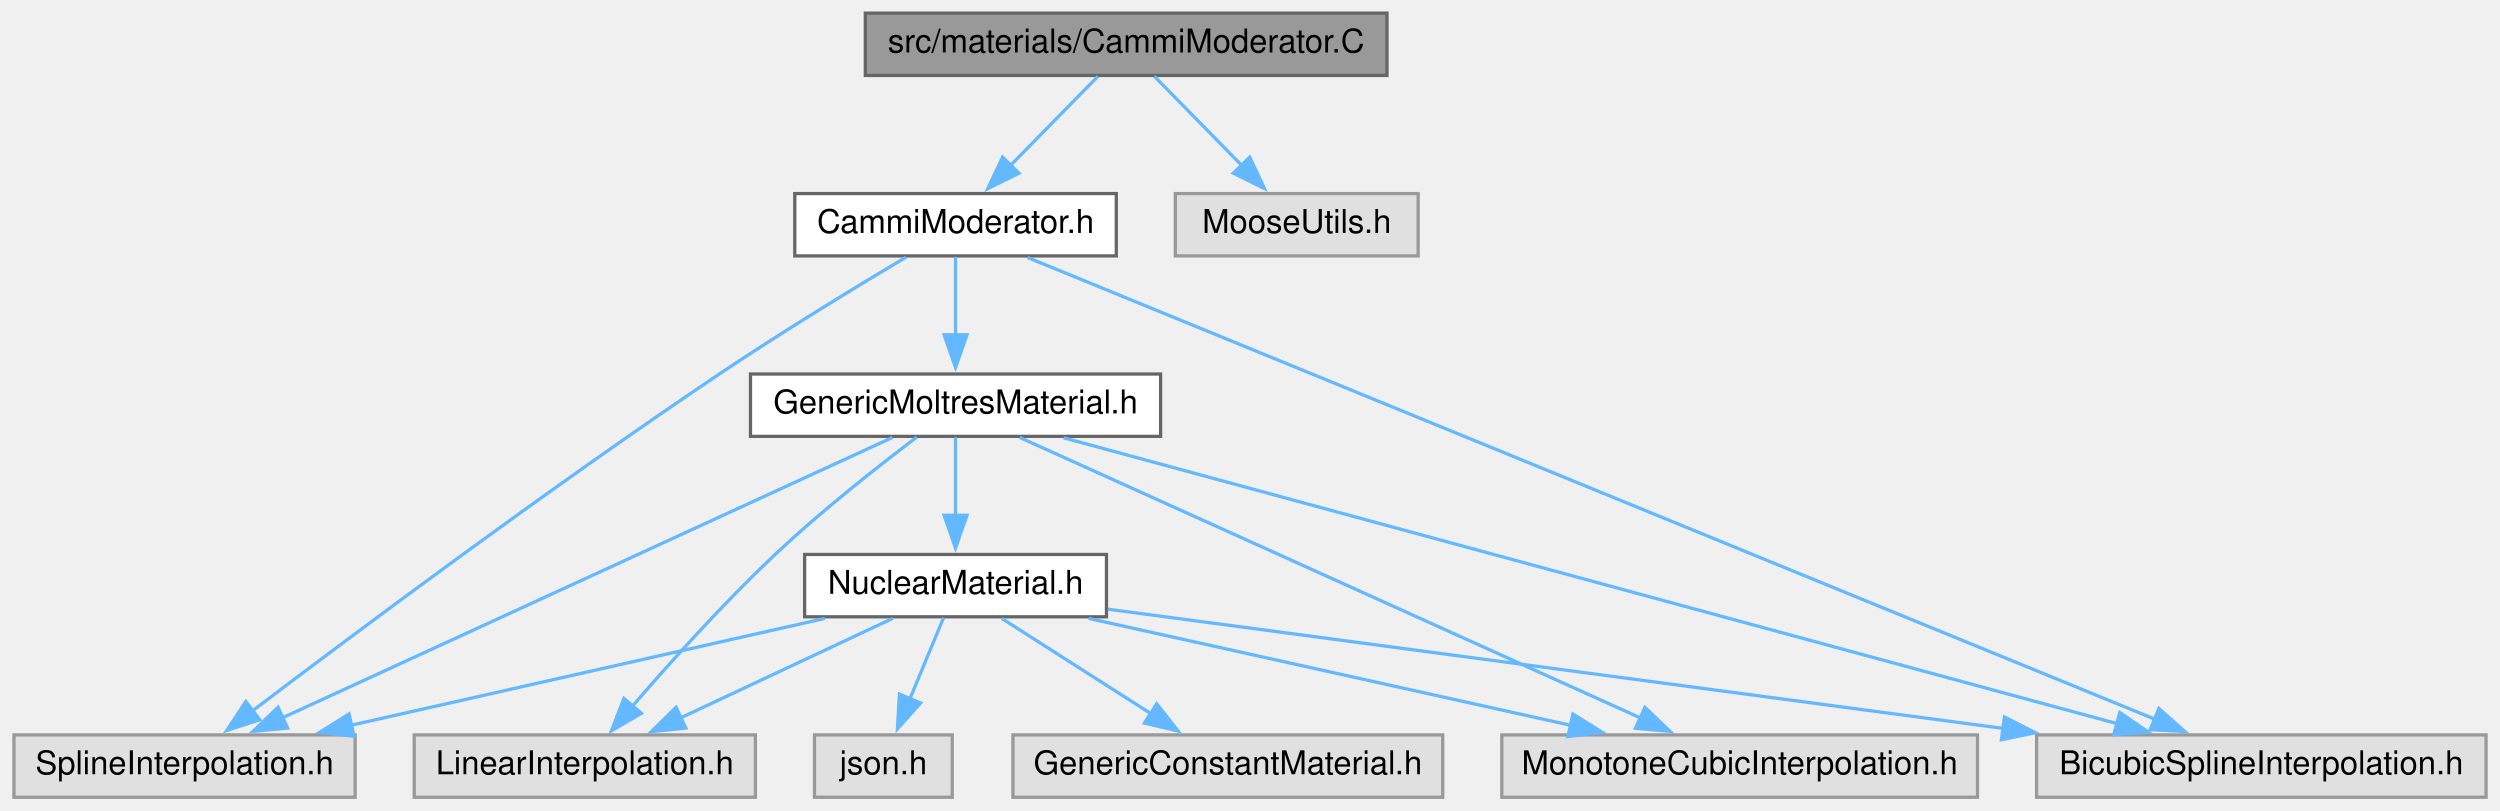
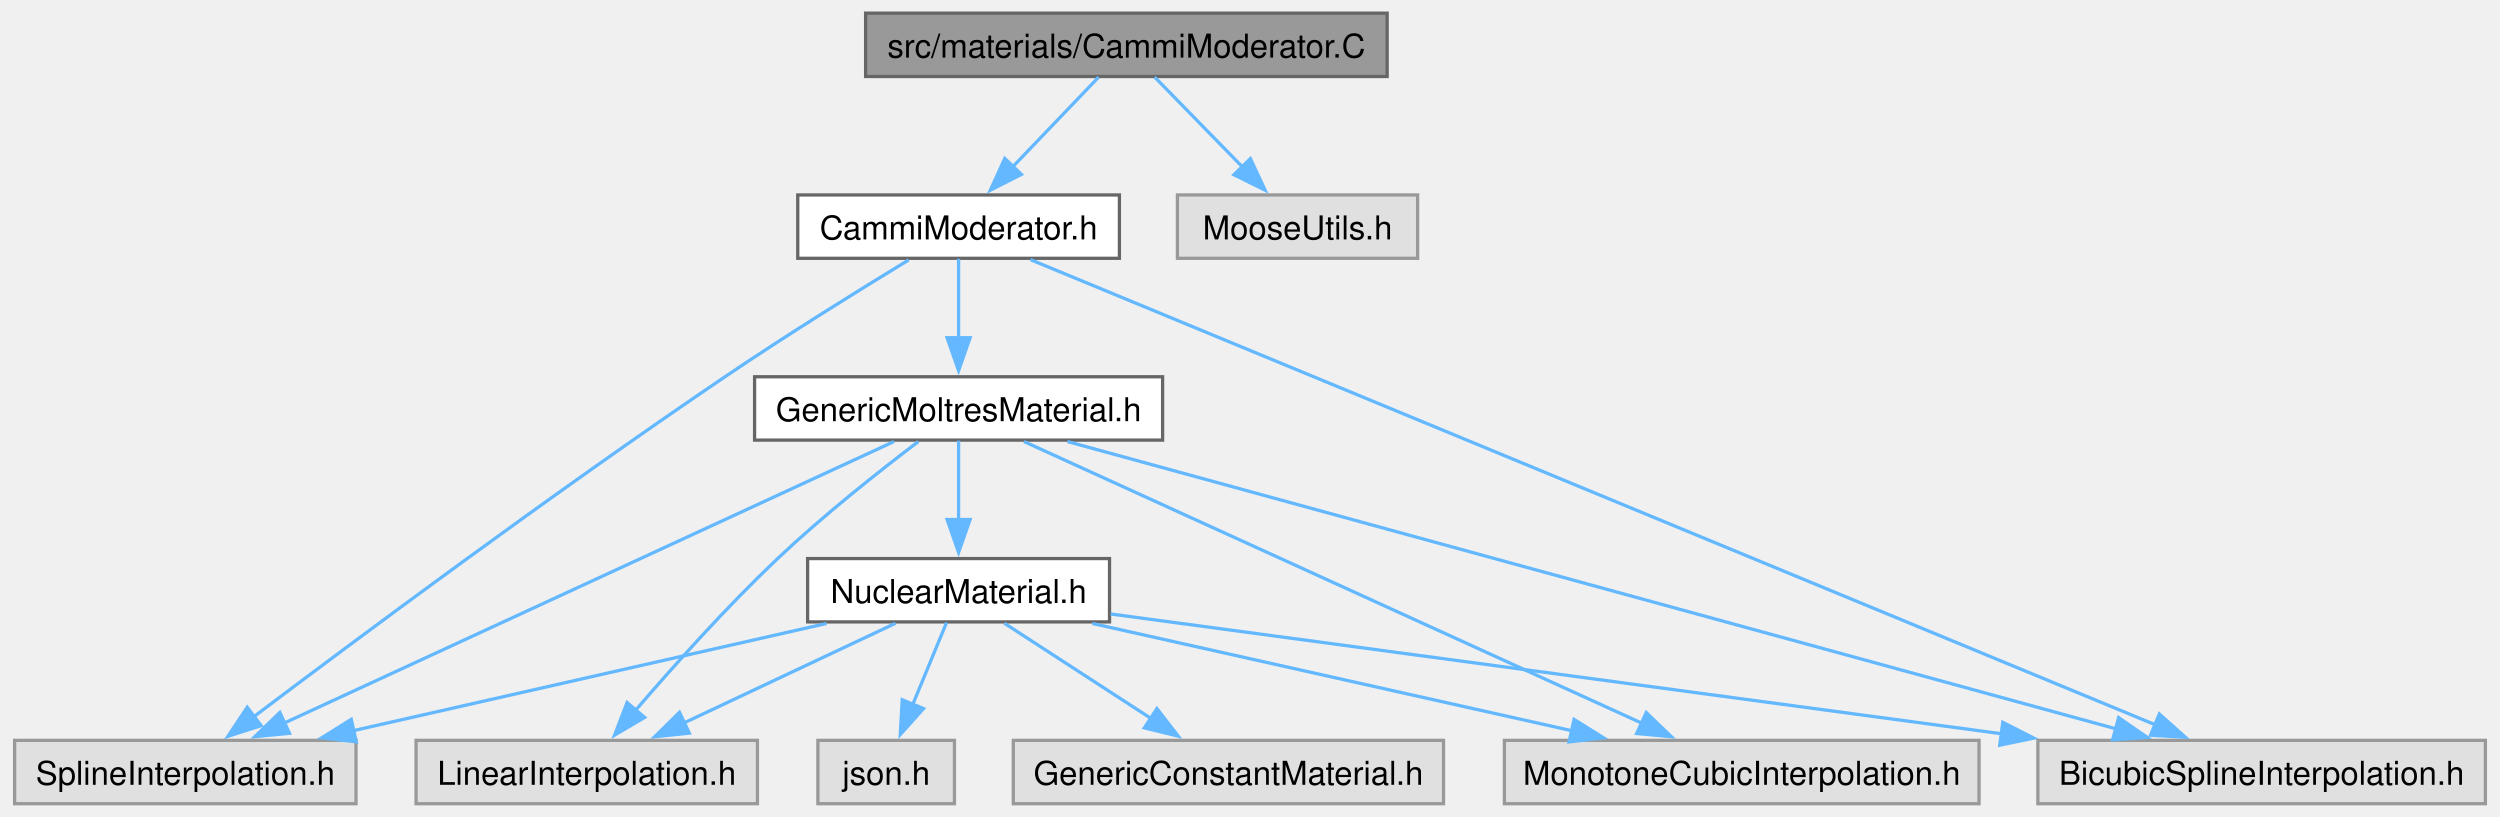
- <svg xmlns="http://www.w3.org/2000/svg" xmlns:xlink="http://www.w3.org/1999/xlink" width="762pt" height="247pt" viewBox="0.00 0.00 761.50 247.00">
-   <g id="graph0" class="graph" transform="scale(1 1) rotate(0) translate(4 243)">
-     <g id="node1" class="node">
-       <g id="a_node1">
-         <a xlink:title=" ">
-           <polygon fill="#999999" stroke="#666666" points="418.5,-239 259.5,-239 259.5,-220 418.5,-220 418.5,-239" />
-           <text text-anchor="middle" x="339" y="-227" font-family="Helvetica,sans-Serif" font-size="10.00">src/materials/CammiModerator.C</text>
-         </a>
-       </g>
-     </g>
-     <g id="node2" class="node">
-       <g id="a_node2">
+ <svg xmlns="http://www.w3.org/2000/svg" xmlns:xlink="http://www.w3.org/1999/xlink" width="759pt" height="248pt" viewBox="0.00 0.00 758.88 248.25">
+   <g id="graph0" class="graph" transform="scale(1 1) rotate(0) translate(4 244.25)">
+     <g id="Node000001" class="node">
+       <g id="a_Node000001">
+         <a xlink:title=" ">
+           <polygon fill="#999999" stroke="#666666" points="417.12,-240.25 258.62,-240.25 258.62,-221 417.12,-221 417.12,-240.25" />
+           <text text-anchor="middle" x="337.88" y="-226.75" font-family="Helvetica,sans-Serif" font-size="10.00">src/materials/CammiModerator.C</text>
+         </a>
+       </g>
+     </g>
+     <g id="Node000002" class="node">
+       <g id="a_Node000002">
        <a xlink:href="_cammi_moderator_8h.html" target="_top" xlink:title=" ">
-           <polygon fill="white" stroke="#666666" points="336,-184 238,-184 238,-165 336,-165 336,-184" />
-           <text text-anchor="middle" x="287" y="-172" font-family="Helvetica,sans-Serif" font-size="10.00">CammiModerator.h</text>
-         </a>
-       </g>
-     </g>
-     <g id="edge1" class="edge">
-       <path fill="none" stroke="#63b8ff" d="M330.41,-219.75C323.16,-212.35 312.55,-201.54 303.63,-192.45" />
-       <polygon fill="#63b8ff" stroke="#63b8ff" points="306.34,-190.21 296.83,-185.52 301.34,-195.11 306.34,-190.21" />
-     </g>
-     <g id="node11" class="node">
-       <g id="a_node11">
-         <a xlink:title=" ">
-           <polygon fill="#e0e0e0" stroke="#999999" points="428,-184 354,-184 354,-165 428,-165 428,-184" />
-           <text text-anchor="middle" x="391" y="-172" font-family="Helvetica,sans-Serif" font-size="10.00">MooseUtils.h</text>
-         </a>
-       </g>
-     </g>
-     <g id="edge16" class="edge">
-       <path fill="none" stroke="#63b8ff" d="M347.59,-219.75C354.84,-212.35 365.45,-201.54 374.37,-192.45" />
-       <polygon fill="#63b8ff" stroke="#63b8ff" points="376.66,-195.11 381.17,-185.52 371.66,-190.21 376.66,-195.11" />
-     </g>
-     <g id="node3" class="node">
-       <g id="a_node3">
+           <polygon fill="white" stroke="#666666" points="335.75,-185 238,-185 238,-165.75 335.75,-165.75 335.75,-185" />
+           <text text-anchor="middle" x="286.88" y="-171.5" font-family="Helvetica,sans-Serif" font-size="10.00">CammiModerator.h</text>
+         </a>
+       </g>
+     </g>
+     <g id="edge1_Node000001_Node000002" class="edge">
+       <g id="a_edge1_Node000001_Node000002">
+         <a xlink:title=" ">
+           <path fill="none" stroke="#63b8ff" d="M329.45,-220.83C322.34,-213.4 311.93,-202.54 303.19,-193.41" />
+           <polygon fill="#63b8ff" stroke="#63b8ff" points="305.97,-191.25 296.53,-186.45 300.92,-196.1 305.97,-191.25" />
+         </a>
+       </g>
+     </g>
+     <g id="Node000011" class="node">
+       <g id="a_Node000011">
+         <a xlink:title=" ">
+           <polygon fill="#e0e0e0" stroke="#999999" points="426.38,-185 353.38,-185 353.38,-165.75 426.38,-165.75 426.38,-185" />
+           <text text-anchor="middle" x="389.88" y="-171.5" font-family="Helvetica,sans-Serif" font-size="10.00">MooseUtils.h</text>
+         </a>
+       </g>
+     </g>
+     <g id="edge16_Node000001_Node000011" class="edge">
+       <g id="a_edge16_Node000001_Node000011">
+         <a xlink:title=" ">
+           <path fill="none" stroke="#63b8ff" d="M346.46,-220.83C353.72,-213.4 364.33,-202.54 373.24,-193.41" />
+           <polygon fill="#63b8ff" stroke="#63b8ff" points="375.56,-196.04 380.04,-186.44 370.55,-191.15 375.56,-196.04" />
+         </a>
+       </g>
+     </g>
+     <g id="Node000003" class="node">
+       <g id="a_Node000003">
        <a xlink:href="_generic_moltres_material_8h.html" target="_top" xlink:title=" ">
-           <polygon fill="white" stroke="#666666" points="349.5,-129 224.5,-129 224.5,-110 349.5,-110 349.5,-129" />
-           <text text-anchor="middle" x="287" y="-117" font-family="Helvetica,sans-Serif" font-size="10.00">GenericMoltresMaterial.h</text>
-         </a>
-       </g>
-     </g>
-     <g id="edge2" class="edge">
-       <path fill="none" stroke="#63b8ff" d="M287,-164.75C287,-158.27 287,-149.16 287,-140.9" />
-       <polygon fill="#63b8ff" stroke="#63b8ff" points="290.5,-140.96 287,-130.96 283.5,-140.96 290.5,-140.96" />
-     </g>
-     <g id="node6" class="node">
-       <g id="a_node6">
-         <a xlink:title=" ">
-           <polygon fill="#e0e0e0" stroke="#999999" points="104,-19 0,-19 0,0 104,0 104,-19" />
-           <text text-anchor="middle" x="52" y="-7" font-family="Helvetica,sans-Serif" font-size="10.00">SplineInterpolation.h</text>
-         </a>
-       </g>
-     </g>
-     <g id="edge14" class="edge">
-       <path fill="none" stroke="#63b8ff" d="M271.9,-164.62C257.19,-155.86 234.28,-141.94 215,-129 162.57,-93.81 103.06,-49.35 72.5,-26.17" />
-       <polygon fill="#63b8ff" stroke="#63b8ff" points="74.93,-23.62 64.85,-20.35 70.69,-29.19 74.93,-23.62" />
-     </g>
-     <g id="node7" class="node">
-       <g id="a_node7">
-         <a xlink:title=" ">
-           <polygon fill="#e0e0e0" stroke="#999999" points="753.5,-19 616.5,-19 616.5,0 753.5,0 753.5,-19" />
-           <text text-anchor="middle" x="685" y="-7" font-family="Helvetica,sans-Serif" font-size="10.00">BicubicSplineInterpolation.h</text>
-         </a>
-       </g>
-     </g>
-     <g id="edge15" class="edge">
-       <path fill="none" stroke="#63b8ff" d="M308.97,-164.5C375.42,-137.29 574.58,-55.72 652.88,-23.65" />
-       <polygon fill="#63b8ff" stroke="#63b8ff" points="653.77,-27.07 661.7,-20.04 651.12,-20.59 653.77,-27.07" />
-     </g>
-     <g id="node4" class="node">
-       <g id="a_node4">
+           <polygon fill="white" stroke="#666666" points="348.88,-129.75 224.88,-129.75 224.88,-110.5 348.88,-110.5 348.88,-129.75" />
+           <text text-anchor="middle" x="286.88" y="-116.25" font-family="Helvetica,sans-Serif" font-size="10.00">GenericMoltresMaterial.h</text>
+         </a>
+       </g>
+     </g>
+     <g id="edge2_Node000002_Node000003" class="edge">
+       <g id="a_edge2_Node000002_Node000003">
+         <a xlink:title=" ">
+           <path fill="none" stroke="#63b8ff" d="M286.88,-165.58C286.88,-159.07 286.88,-149.92 286.88,-141.62" />
+           <polygon fill="#63b8ff" stroke="#63b8ff" points="290.38,-141.62 286.88,-131.62 283.38,-141.62 290.38,-141.62" />
+         </a>
+       </g>
+     </g>
+     <g id="Node000006" class="node">
+       <g id="a_Node000006">
+         <a xlink:title=" ">
+           <polygon fill="#e0e0e0" stroke="#999999" points="103.75,-19.25 0,-19.25 0,0 103.75,0 103.75,-19.25" />
+           <text text-anchor="middle" x="51.88" y="-5.75" font-family="Helvetica,sans-Serif" font-size="10.00">SplineInterpolation.h</text>
+         </a>
+       </g>
+     </g>
+     <g id="edge14_Node000002_Node000006" class="edge">
+       <g id="a_edge14_Node000002_Node000006">
+         <a xlink:title=" ">
+           <path fill="none" stroke="#63b8ff" d="M271.73,-165.26C257.22,-156.44 234.81,-142.56 215.88,-129.75 163.27,-94.17 103.33,-49.55 72.54,-26.32" />
+           <polygon fill="#63b8ff" stroke="#63b8ff" points="74.91,-23.73 64.82,-20.48 70.69,-29.31 74.91,-23.73" />
+         </a>
+       </g>
+     </g>
+     <g id="Node000007" class="node">
+       <g id="a_Node000007">
+         <a xlink:title=" ">
+           <polygon fill="#e0e0e0" stroke="#999999" points="750.88,-19.25 614.88,-19.25 614.88,0 750.88,0 750.88,-19.25" />
+           <text text-anchor="middle" x="682.88" y="-5.75" font-family="Helvetica,sans-Serif" font-size="10.00">BicubicSplineInterpolation.h</text>
+         </a>
+       </g>
+     </g>
+     <g id="edge15_Node000002_Node000007" class="edge">
+       <g id="a_edge15_Node000002_Node000007">
+         <a xlink:title=" ">
+           <path fill="none" stroke="#63b8ff" d="M308.73,-165.34C374.85,-137.99 573.01,-56.05 650.92,-23.84" />
+           <polygon fill="#63b8ff" stroke="#63b8ff" points="651.79,-27.27 659.69,-20.21 649.11,-20.8 651.79,-27.27" />
+         </a>
+       </g>
+     </g>
+     <g id="Node000004" class="node">
+       <g id="a_Node000004">
        <a xlink:href="_nuclear_material_8h.html" target="_top" xlink:title=" ">
-           <polygon fill="white" stroke="#666666" points="333,-74 241,-74 241,-55 333,-55 333,-74" />
-           <text text-anchor="middle" x="287" y="-62" font-family="Helvetica,sans-Serif" font-size="10.00">NuclearMaterial.h</text>
-         </a>
-       </g>
-     </g>
-     <g id="edge3" class="edge">
-       <path fill="none" stroke="#63b8ff" d="M287,-109.75C287,-103.27 287,-94.16 287,-85.9" />
-       <polygon fill="#63b8ff" stroke="#63b8ff" points="290.5,-85.96 287,-75.96 283.5,-85.96 290.5,-85.96" />
-     </g>
-     <g id="edge10" class="edge">
-       <path fill="none" stroke="#63b8ff" d="M267.77,-109.66C226.8,-90.83 130.67,-46.66 81.74,-24.17" />
-       <polygon fill="#63b8ff" stroke="#63b8ff" points="83.42,-21.09 72.87,-20.09 80.5,-27.45 83.42,-21.09" />
-     </g>
-     <g id="edge11" class="edge">
-       <path fill="none" stroke="#63b8ff" d="M319.91,-109.57C391.41,-90.17 560.98,-44.15 641.33,-22.35" />
-       <polygon fill="#63b8ff" stroke="#63b8ff" points="641.86,-25.83 650.59,-19.84 640.02,-19.08 641.86,-25.83" />
-     </g>
-     <g id="node8" class="node">
-       <g id="a_node8">
-         <a xlink:title=" ">
-           <polygon fill="#e0e0e0" stroke="#999999" points="598.5,-19 453.5,-19 453.5,0 598.5,0 598.5,-19" />
-           <text text-anchor="middle" x="526" y="-7" font-family="Helvetica,sans-Serif" font-size="10.00">MonotoneCubicInterpolation.h</text>
-         </a>
-       </g>
-     </g>
-     <g id="edge12" class="edge">
-       <path fill="none" stroke="#63b8ff" d="M306.56,-109.66C348.22,-90.83 445.99,-46.66 495.75,-24.17" />
-       <polygon fill="#63b8ff" stroke="#63b8ff" points="497.12,-27.39 504.79,-20.08 494.24,-21.01 497.12,-27.39" />
-     </g>
-     <g id="node9" class="node">
-       <g id="a_node9">
-         <a xlink:title=" ">
-           <polygon fill="#e0e0e0" stroke="#999999" points="226,-19 122,-19 122,0 226,0 226,-19" />
-           <text text-anchor="middle" x="174" y="-7" font-family="Helvetica,sans-Serif" font-size="10.00">LinearInterpolation.h</text>
-         </a>
-       </g>
-     </g>
-     <g id="edge13" class="edge">
-       <path fill="none" stroke="#63b8ff" d="M275.2,-109.78C263.77,-101.14 246.13,-87.31 232,-74 216.26,-59.17 199.76,-40.8 188.4,-27.63" />
-       <polygon fill="#63b8ff" stroke="#63b8ff" points="191.26,-25.59 182.11,-20.25 185.93,-30.13 191.26,-25.59" />
-     </g>
-     <g id="node5" class="node">
-       <g id="a_node5">
-         <a xlink:title=" ">
-           <polygon fill="#e0e0e0" stroke="#999999" points="435.5,-19 304.5,-19 304.5,0 435.5,0 435.5,-19" />
-           <text text-anchor="middle" x="370" y="-7" font-family="Helvetica,sans-Serif" font-size="10.00">GenericConstantMaterial.h</text>
-         </a>
-       </g>
-     </g>
-     <g id="edge4" class="edge">
-       <path fill="none" stroke="#63b8ff" d="M301.08,-54.51C313.56,-46.54 332.02,-34.75 346.69,-25.38" />
-       <polygon fill="#63b8ff" stroke="#63b8ff" points="348.31,-28.5 354.85,-20.17 344.54,-22.6 348.31,-28.5" />
-     </g>
-     <g id="edge5" class="edge">
-       <path fill="none" stroke="#63b8ff" d="M247.14,-54.51C207.35,-45.54 146.06,-31.71 102.8,-21.96" />
-       <polygon fill="#63b8ff" stroke="#63b8ff" points="103.67,-18.57 93.14,-19.78 102.13,-25.39 103.67,-18.57" />
-     </g>
-     <g id="edge6" class="edge">
-       <path fill="none" stroke="#63b8ff" d="M333.43,-57.32C400.41,-48.4 525.02,-31.8 606.46,-20.96" />
-       <polygon fill="#63b8ff" stroke="#63b8ff" points="606.71,-24.46 616.16,-19.67 605.78,-17.52 606.71,-24.46" />
-     </g>
-     <g id="edge7" class="edge">
-       <path fill="none" stroke="#63b8ff" d="M327.54,-54.51C368.1,-45.52 430.6,-31.65 474.61,-21.9" />
-       <polygon fill="#63b8ff" stroke="#63b8ff" points="475.17,-25.36 484.18,-19.77 473.66,-18.52 475.17,-25.36" />
-     </g>
-     <g id="edge8" class="edge">
-       <path fill="none" stroke="#63b8ff" d="M267.83,-54.51C250.11,-46.2 223.52,-33.73 203.17,-24.18" />
-       <polygon fill="#63b8ff" stroke="#63b8ff" points="204.8,-21.08 194.26,-20 201.82,-27.42 204.8,-21.08" />
-     </g>
-     <g id="node10" class="node">
-       <g id="a_node10">
-         <a xlink:title=" ">
-           <polygon fill="#e0e0e0" stroke="#999999" points="286,-19 244,-19 244,0 286,0 286,-19" />
-           <text text-anchor="middle" x="265" y="-7" font-family="Helvetica,sans-Serif" font-size="10.00">json.h</text>
-         </a>
-       </g>
-     </g>
-     <g id="edge9" class="edge">
-       <path fill="none" stroke="#63b8ff" d="M283.37,-54.75C280.58,-48.04 276.63,-38.52 273.1,-30.02" />
-       <polygon fill="#63b8ff" stroke="#63b8ff" points="276.36,-28.73 269.29,-20.84 269.89,-31.42 276.36,-28.73" />
+           <polygon fill="white" stroke="#666666" points="332.75,-74.5 241,-74.5 241,-55.25 332.75,-55.25 332.75,-74.5" />
+           <text text-anchor="middle" x="286.88" y="-61" font-family="Helvetica,sans-Serif" font-size="10.00">NuclearMaterial.h</text>
+         </a>
+       </g>
+     </g>
+     <g id="edge3_Node000003_Node000004" class="edge">
+       <g id="a_edge3_Node000003_Node000004">
+         <a xlink:title=" ">
+           <path fill="none" stroke="#63b8ff" d="M286.88,-110.33C286.88,-103.82 286.88,-94.67 286.88,-86.37" />
+           <polygon fill="#63b8ff" stroke="#63b8ff" points="290.38,-86.37 286.88,-76.37 283.38,-86.37 290.38,-86.37" />
+         </a>
+       </g>
+     </g>
+     <g id="edge10_Node000003_Node000006" class="edge">
+       <g id="a_edge10_Node000003_Node000006">
+         <a xlink:title=" ">
+           <path fill="none" stroke="#63b8ff" d="M267.24,-110.06C226.12,-91.07 130.7,-47.02 81.86,-24.47" />
+           <polygon fill="#63b8ff" stroke="#63b8ff" points="83.54,-21.39 72.99,-20.37 80.6,-27.74 83.54,-21.39" />
+         </a>
+       </g>
+     </g>
+     <g id="edge11_Node000003_Node000007" class="edge">
+       <g id="a_edge11_Node000003_Node000007">
+         <a xlink:title=" ">
+           <path fill="none" stroke="#63b8ff" d="M319.96,-110.06C391.15,-90.55 558.9,-44.59 638.92,-22.67" />
+           <polygon fill="#63b8ff" stroke="#63b8ff" points="639.43,-26.16 648.15,-20.14 637.58,-19.41 639.43,-26.16" />
+         </a>
+       </g>
+     </g>
+     <g id="Node000008" class="node">
+       <g id="a_Node000008">
+         <a xlink:title=" ">
+           <polygon fill="#e0e0e0" stroke="#999999" points="597,-19.25 452.75,-19.25 452.75,0 597,0 597,-19.25" />
+           <text text-anchor="middle" x="524.88" y="-5.75" font-family="Helvetica,sans-Serif" font-size="10.00">MonotoneCubicInterpolation.h</text>
+         </a>
+       </g>
+     </g>
+     <g id="edge12_Node000003_Node000008" class="edge">
+       <g id="a_edge12_Node000003_Node000008">
+         <a xlink:title=" ">
+           <path fill="none" stroke="#63b8ff" d="M306.76,-110.06C348.41,-91.07 445.05,-47.02 494.51,-24.47" />
+           <polygon fill="#63b8ff" stroke="#63b8ff" points="495.86,-27.7 503.5,-20.37 492.95,-21.33 495.86,-27.7" />
+         </a>
+       </g>
+     </g>
+     <g id="Node000009" class="node">
+       <g id="a_Node000009">
+         <a xlink:title=" ">
+           <polygon fill="#e0e0e0" stroke="#999999" points="225.75,-19.25 122,-19.25 122,0 225.75,0 225.75,-19.25" />
+           <text text-anchor="middle" x="173.88" y="-5.75" font-family="Helvetica,sans-Serif" font-size="10.00">LinearInterpolation.h</text>
+         </a>
+       </g>
+     </g>
+     <g id="edge13_Node000003_Node000009" class="edge">
+       <g id="a_edge13_Node000003_Node000009">
+         <a xlink:title=" ">
+           <path fill="none" stroke="#63b8ff" d="M274.63,-110.05C263.19,-101.37 245.81,-87.68 231.88,-74.5 216.29,-59.76 199.99,-41.52 188.65,-28.31" />
+           <polygon fill="#63b8ff" stroke="#63b8ff" points="191.47,-26.22 182.33,-20.85 186.13,-30.74 191.47,-26.22" />
+         </a>
+       </g>
+     </g>
+     <g id="Node000005" class="node">
+       <g id="a_Node000005">
+         <a xlink:title=" ">
+           <polygon fill="#e0e0e0" stroke="#999999" points="434.25,-19.25 303.5,-19.25 303.5,0 434.25,0 434.25,-19.25" />
+           <text text-anchor="middle" x="368.88" y="-5.75" font-family="Helvetica,sans-Serif" font-size="10.00">GenericConstantMaterial.h</text>
+         </a>
+       </g>
+     </g>
+     <g id="edge4_Node000004_Node000005" class="edge">
+       <g id="a_edge4_Node000004_Node000005">
+         <a xlink:title=" ">
+           <path fill="none" stroke="#63b8ff" d="M300.79,-54.84C313.04,-46.89 331.13,-35.14 345.59,-25.75" />
+           <polygon fill="#63b8ff" stroke="#63b8ff" points="347.15,-28.91 353.63,-20.53 343.33,-23.04 347.15,-28.91" />
+         </a>
+       </g>
+     </g>
+     <g id="edge5_Node000004_Node000006" class="edge">
+       <g id="a_edge5_Node000004_Node000006">
+         <a xlink:title=" ">
+           <path fill="none" stroke="#63b8ff" d="M246.74,-54.78C207.03,-45.78 146.1,-31.98 102.95,-22.2" />
+           <polygon fill="#63b8ff" stroke="#63b8ff" points="103.84,-18.81 93.32,-20.02 102.3,-25.64 103.84,-18.81" />
+         </a>
+       </g>
+     </g>
+     <g id="edge6_Node000004_Node000007" class="edge">
+       <g id="a_edge6_Node000004_Node000007">
+         <a xlink:title=" ">
+           <path fill="none" stroke="#63b8ff" d="M333.08,-57.66C399.52,-48.73 522.97,-32.13 604.02,-21.23" />
+           <polygon fill="#63b8ff" stroke="#63b8ff" points="604.22,-24.73 613.66,-19.93 603.29,-17.8 604.22,-24.73" />
+         </a>
+       </g>
+     </g>
+     <g id="edge7_Node000004_Node000008" class="edge">
+       <g id="a_edge7_Node000004_Node000008">
+         <a xlink:title=" ">
+           <path fill="none" stroke="#63b8ff" d="M327.52,-54.78C367.82,-45.76 429.71,-31.92 473.42,-22.14" />
+           <polygon fill="#63b8ff" stroke="#63b8ff" points="473.93,-25.61 482.92,-20.01 472.4,-18.78 473.93,-25.61" />
+         </a>
+       </g>
+     </g>
+     <g id="edge8_Node000004_Node000009" class="edge">
+       <g id="a_edge8_Node000004_Node000009">
+         <a xlink:title=" ">
+           <path fill="none" stroke="#63b8ff" d="M267.71,-54.84C250.09,-46.54 223.72,-34.11 203.41,-24.54" />
+           <polygon fill="#63b8ff" stroke="#63b8ff" points="205.05,-21.44 194.51,-20.35 202.06,-27.78 205.05,-21.44" />
+         </a>
+       </g>
+     </g>
+     <g id="Node000010" class="node">
+       <g id="a_Node000010">
+         <a xlink:title=" ">
+           <polygon fill="#e0e0e0" stroke="#999999" points="285.62,-19.25 244.12,-19.25 244.12,0 285.62,0 285.62,-19.25" />
+           <text text-anchor="middle" x="264.88" y="-5.75" font-family="Helvetica,sans-Serif" font-size="10.00">json.h</text>
+         </a>
+       </g>
+     </g>
+     <g id="edge9_Node000004_Node000010" class="edge">
+       <g id="a_edge9_Node000004_Node000010">
+         <a xlink:title=" ">
+           <path fill="none" stroke="#63b8ff" d="M283.24,-55.08C280.46,-48.34 276.5,-38.77 272.98,-30.24" />
+           <polygon fill="#63b8ff" stroke="#63b8ff" points="276.22,-28.91 269.16,-21.01 269.75,-31.59 276.22,-28.91" />
+         </a>
+       </g>
    </g>
  </g>
</svg>
